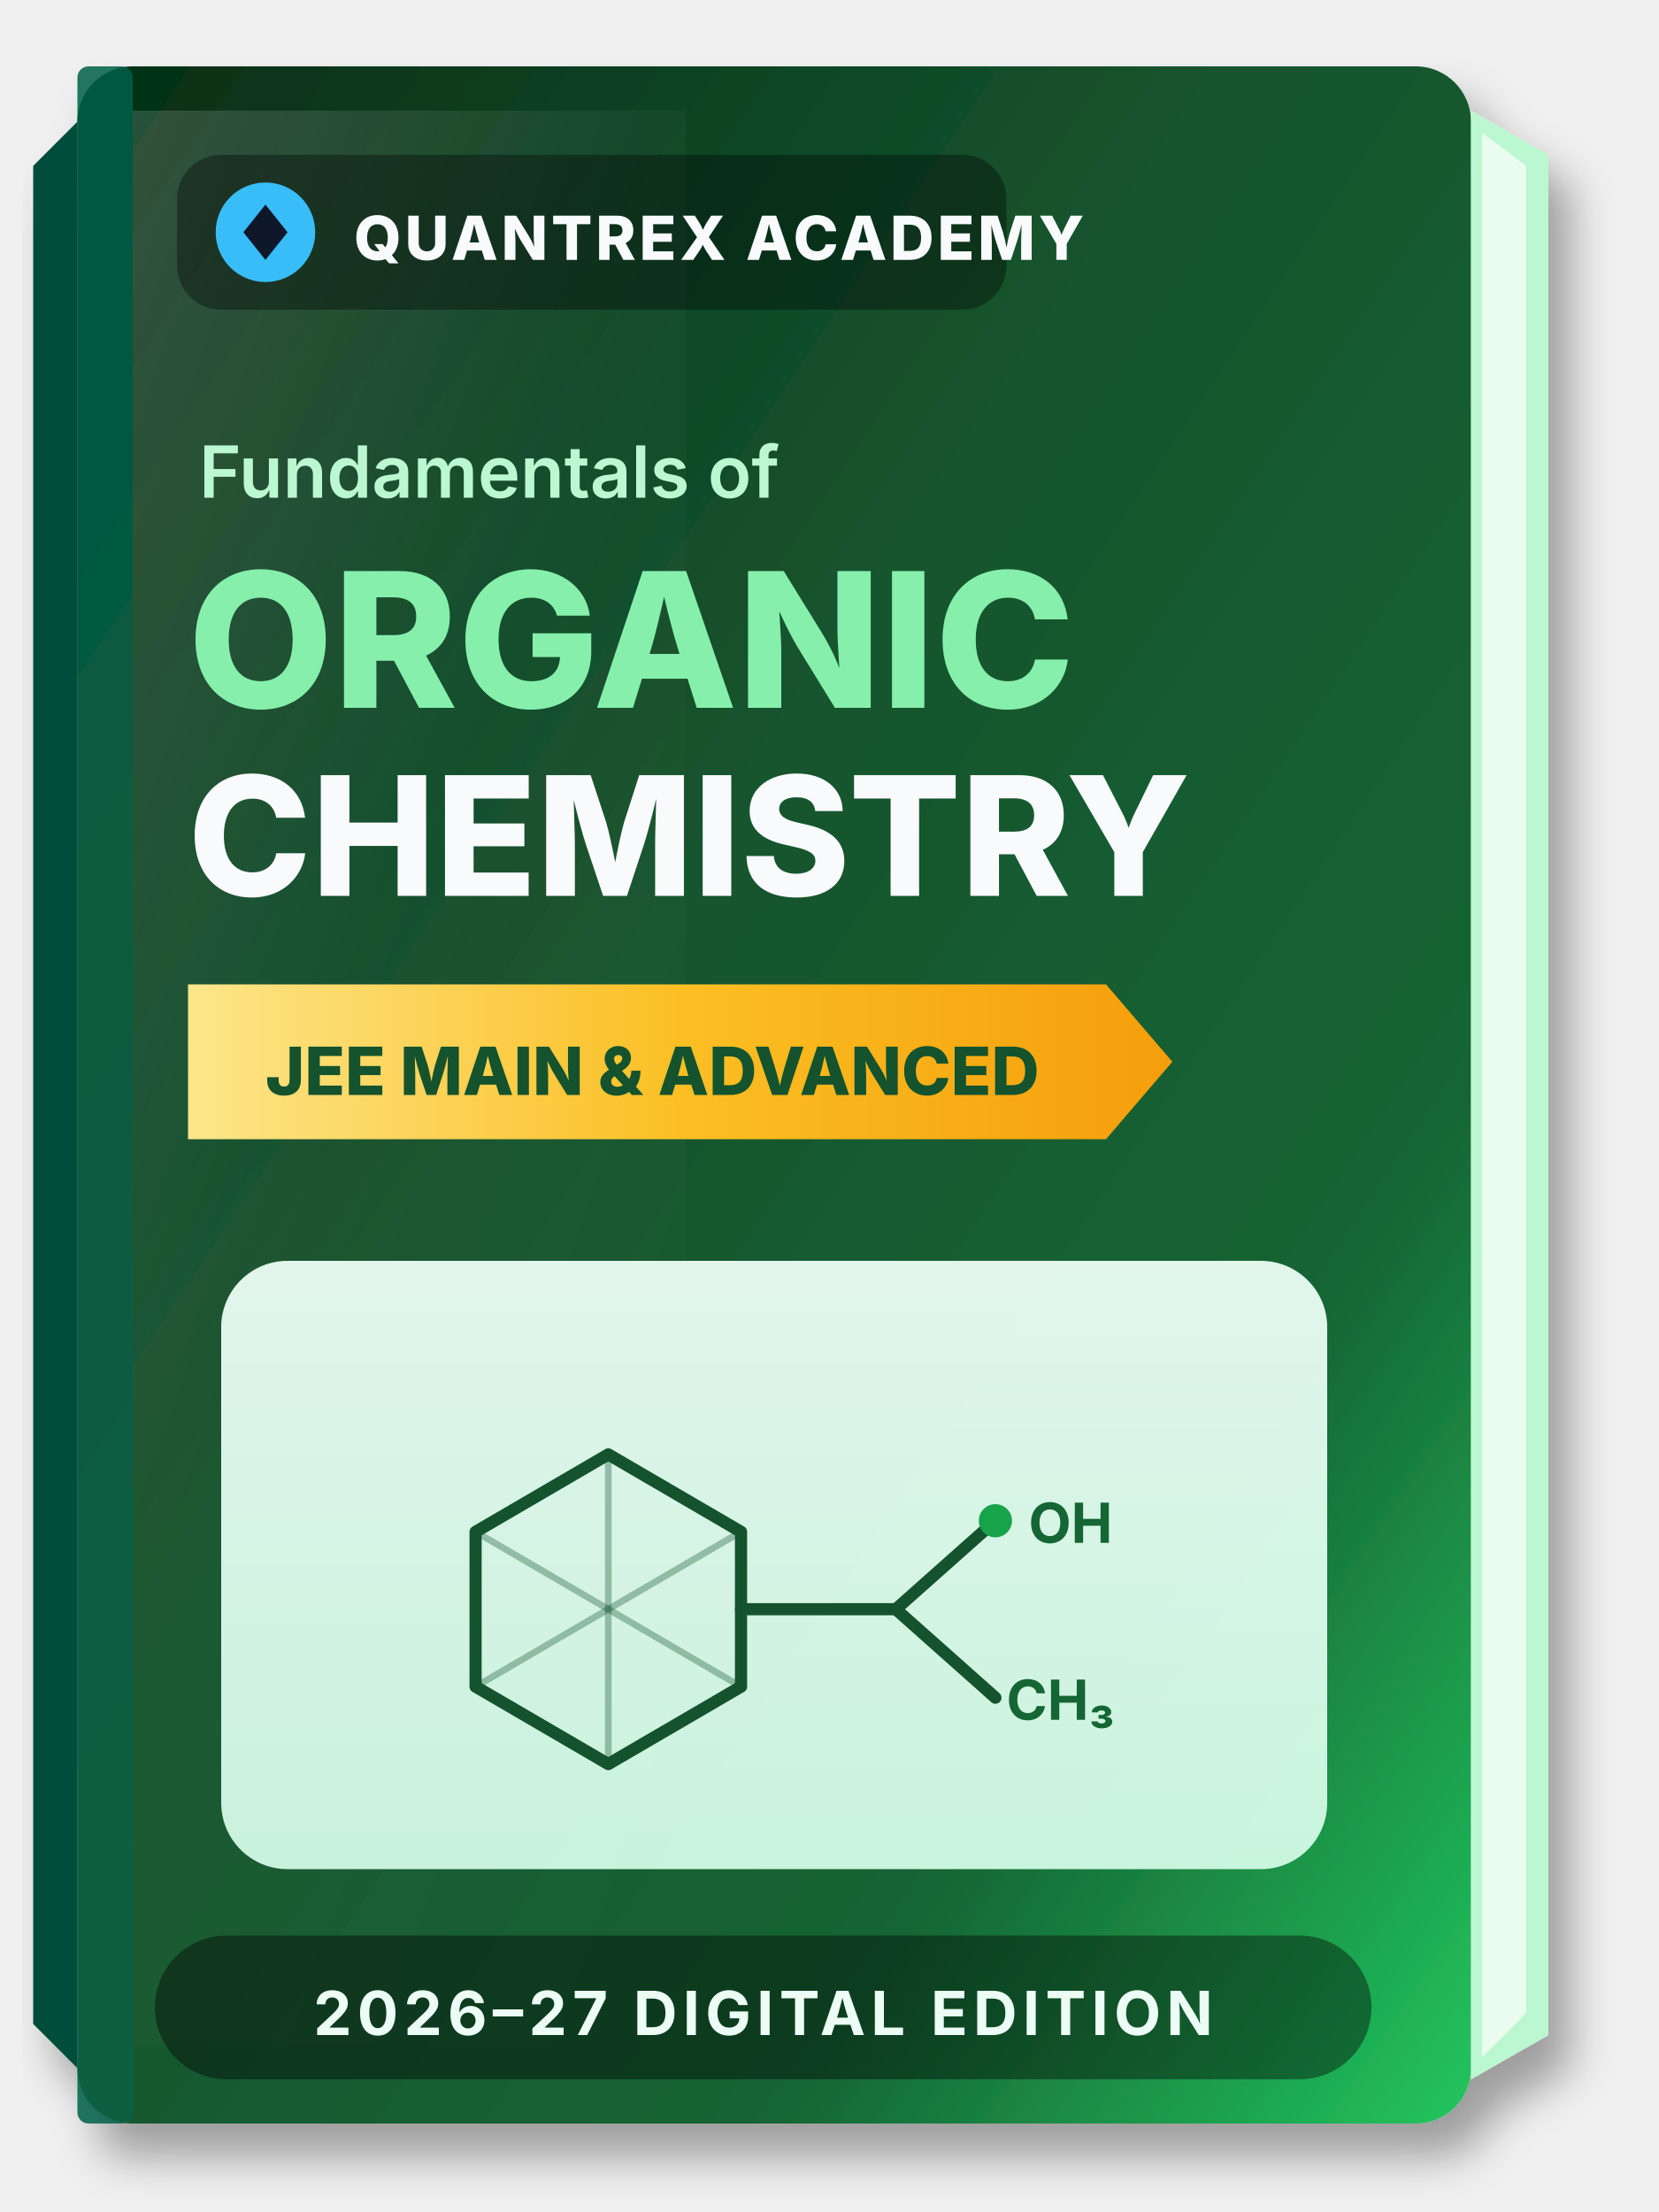
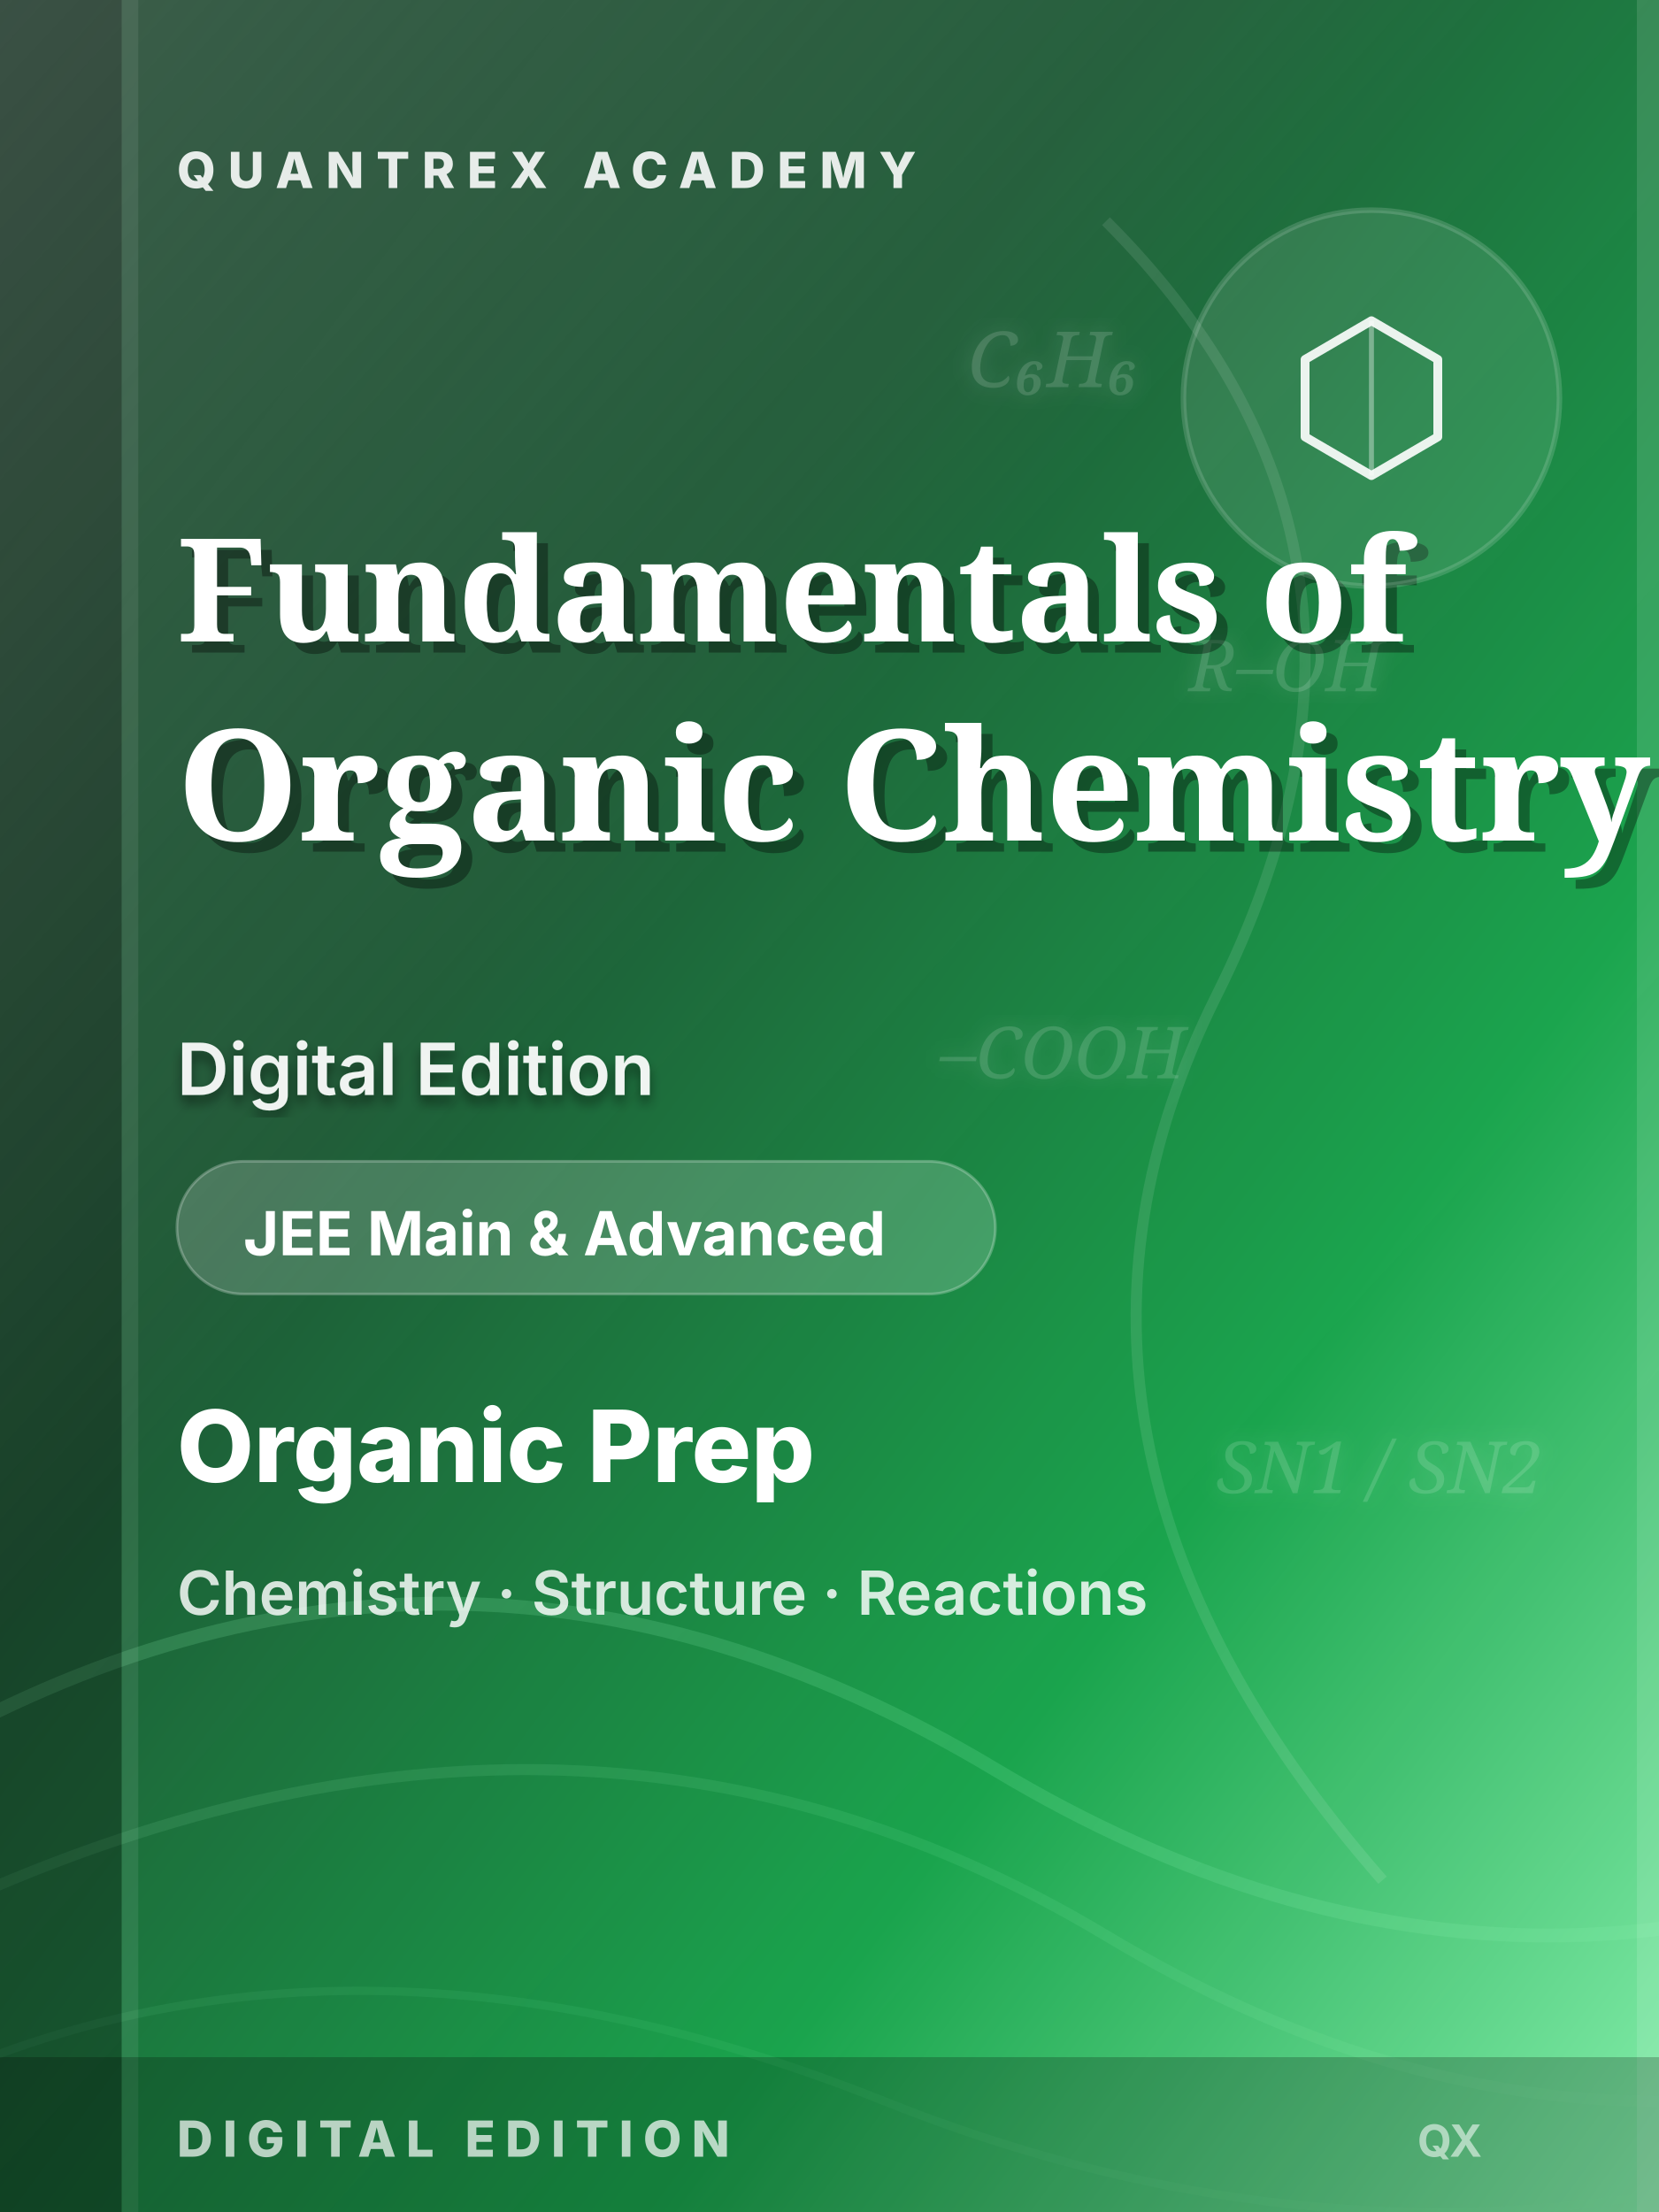
- <svg xmlns="http://www.w3.org/2000/svg" viewBox="0 0 300 400" width="300" height="400" role="img" aria-label="Fundamentals of Organic Chemistry — Quantrex Academy">
+ <svg xmlns="http://www.w3.org/2000/svg" viewBox="0 0 300 400" width="300" height="400" role="img" aria-label="Fundamentals of Organic Chemistry">
  <defs>
-     <linearGradient id="orgBg" x1="0%" y1="0%" x2="100%" y2="100%">
+     <linearGradient id="org-bg" x1="0%" y1="0%" x2="100%" y2="100%">
      <stop offset="0%" stop-color="#052e16" />
-       <stop offset="40%" stop-color="#14532d" />
-       <stop offset="75%" stop-color="#166534" />
-       <stop offset="100%" stop-color="#22c55e" />
+       <stop offset="35%" stop-color="#14532d" />
+       <stop offset="70%" stop-color="#16a34a" />
+       <stop offset="100%" stop-color="#86efac" />
    </linearGradient>
-     <linearGradient id="orgPanel" x1="0%" y1="0%" x2="0%" y2="100%">
-       <stop offset="0%" stop-color="#ecfdf5" />
-       <stop offset="100%" stop-color="#d1fae5" />
-     </linearGradient>
-     <linearGradient id="orgGold" x1="0%" y1="0%" x2="100%" y2="0%">
-       <stop offset="0%" stop-color="#fde68a" />
-       <stop offset="50%" stop-color="#fbbf24" />
-       <stop offset="100%" stop-color="#f59e0b" />
-     </linearGradient>
-     <linearGradient id="orgGloss" x1="0%" y1="0%" x2="80%" y2="100%">
-       <stop offset="0%" stop-color="rgba(255,255,255,0.28)" />
-       <stop offset="50%" stop-color="rgba(255,255,255,0.05)" />
+     <linearGradient id="org-gloss" x1="0%" y1="0%" x2="80%" y2="100%">
+       <stop offset="0%" stop-color="rgba(255,255,255,0.22)" />
+       <stop offset="45%" stop-color="rgba(255,255,255,0.04)" />
      <stop offset="100%" stop-color="rgba(255,255,255,0)" />
    </linearGradient>
-     <filter id="orgShadow" x="-10%" y="-5%" width="120%" height="120%">
-       <feDropShadow dx="4" dy="6" stdDeviation="4" flood-color="rgba(0,0,0,0.35)" />
+     <filter id="org-glow" x="-20%" y="-20%" width="140%" height="140%">
+       <feGaussianBlur stdDeviation="1.8" result="b" />
+       <feMerge>
+         <feMergeNode in="b" />
+         <feMergeNode in="SourceGraphic" />
+       </feMerge>
+     </filter>
+     <filter id="org-emboss">
+       <feDropShadow dx="0" dy="1.5" stdDeviation="1" flood-color="rgba(0,0,0,0.45)" />
    </filter>
  </defs>
-   <g filter="url(#orgShadow)">
-     <rect x="14" y="12" width="252" height="372" rx="10" fill="url(#orgBg)" />
-     <path d="M14 22 L6 30 L6 366 L14 374 Z" fill="#064e3b" />
-     <rect x="14" y="12" width="10" height="372" rx="2" fill="#065f46" opacity="0.85" />
-     <path d="M266 20 L280 28 L280 368 L266 376 Z" fill="#bbf7d0" />
-     <path d="M268 24 L276 30 L276 364 L268 372 Z" fill="#f0fdf4" opacity="0.9" />
+   <rect width="300" height="400" fill="url(#org-bg)" />
+   <path d="M-20 320 Q80 260 180 320 T380 320" stroke="#86efac" stroke-opacity="0.18" stroke-width="2.5" fill="none" />
+   <path d="M-20 350 Q100 290 200 350 T400 350" stroke="#86efac" stroke-opacity="0.12" stroke-width="2" fill="none" />
+   <path d="M-20 380 Q60 340 160 380 T360 380" stroke="#86efac" stroke-opacity="0.08" stroke-width="1.5" fill="none" />
+   <path d="M200 40 Q260 100 220 180 Q180 260 250 340" stroke="rgba(255,255,255,0.1)" stroke-width="2" fill="none" />
+   <text x="175" y="70" fill="rgba(255,255,255,0.14)" font-family="Georgia,serif" font-size="14" font-style="italic" filter="url(#org-glow)">C₆H₆</text>
+   <text x="215" y="125" fill="rgba(255,255,255,0.14)" font-family="Georgia,serif" font-size="13" font-style="italic" filter="url(#org-glow)">R–OH</text>
+   <text x="170" y="195" fill="rgba(255,255,255,0.14)" font-family="Georgia,serif" font-size="13" font-style="italic" filter="url(#org-glow)">–COOH</text>
+   <text x="220" y="270" fill="rgba(255,255,255,0.14)" font-family="Georgia,serif" font-size="13" font-style="italic" filter="url(#org-glow)">SN1 / SN2</text>
+   <rect x="0" y="0" width="22" height="400" fill="rgba(0,0,0,0.32)" />
+   <rect x="22" y="0" width="3" height="400" fill="rgba(255,255,255,0.08)" />
+   <rect x="296" y="0" width="4" height="400" fill="rgba(255,255,255,0.12)" />
+   <rect x="0" y="0" width="300" height="400" fill="url(#org-gloss)" />
+   <text x="32" y="34" fill="rgba(255,255,255,0.88)" font-family="Inter,Arial,sans-serif" font-size="9" font-weight="800" letter-spacing="2.2">QUANTREX ACADEMY</text>
+   <text x="34" y="118" fill="rgba(0,0,0,0.35)" font-family="Literata,Georgia,serif" font-size="26" font-weight="700">Fundamentals of</text>
+   <text x="32" y="116" fill="#ffffff" font-family="Literata,Georgia,serif" font-size="26" font-weight="700">Fundamentals of</text>
+   <text x="34" y="154" fill="rgba(0,0,0,0.35)" font-family="Literata,Georgia,serif" font-size="28" font-weight="700">Organic Chemistry</text>
+   <text x="32" y="152" fill="#ffffff" font-family="Literata,Georgia,serif" font-size="28" font-weight="700">Organic Chemistry</text>
+   <text x="32" y="198" fill="rgba(255,255,255,0.92)" font-family="Inter,Arial,sans-serif" font-size="13" font-weight="600" filter="url(#org-emboss)">Digital Edition</text>
+   <rect x="32" y="210" width="148" height="24" rx="12" fill="rgba(255,255,255,0.18)" stroke="rgba(255,255,255,0.25)" stroke-width="0.5" />
+   <text x="44" y="227" fill="#fff" font-family="Inter,Arial,sans-serif" font-size="11" font-weight="700">JEE Main &amp; Advanced</text>
+   <text x="32" y="268" fill="#fff" font-family="Inter,Arial,sans-serif" font-size="18" font-weight="800">Organic Prep</text>
+   <text x="32" y="292" fill="rgba(255,255,255,0.82)" font-family="Inter,Arial,sans-serif" font-size="11" font-weight="600">Chemistry · Structure · Reactions</text>
+   <circle cx="248" cy="72" r="34" fill="rgba(255,255,255,0.1)" stroke="rgba(255,255,255,0.15)" stroke-width="1" />
+   <g transform="translate(248,72)" stroke="rgba(255,255,255,0.9)" stroke-width="1.6" fill="none" stroke-linejoin="round">
+     <polygon points="0,-14 12,-7 12,7 0,14 -12,7 -12,-7" />
+     <line x1="0" y1="-14" x2="0" y2="14" stroke-width="0.9" opacity="0.4" />
  </g>
-   <rect x="24" y="20" width="100" height="350" fill="url(#orgGloss)" opacity="0.55" />
-   <rect x="32" y="28" width="150" height="28" rx="8" fill="rgba(0,0,0,0.35)" />
-   <circle cx="48" cy="42" r="9" fill="#38bdf8" />
-   <path d="M44 42 L48 37 L52 42 L48 47 Z" fill="#0f172a" />
-   <text x="64" y="47" font-family="Inter,Segoe UI,Arial,sans-serif" font-size="11" font-weight="800" fill="#f8fafc" letter-spacing="0.6">QUANTREX ACADEMY</text>
-   <text x="36" y="90" font-family="Inter,Segoe UI,Arial,sans-serif" font-size="13" fill="#bbf7d0" font-weight="600">Fundamentals of</text>
-   <text x="34" y="128" font-family="Kanit,Inter,Segoe UI,Arial,sans-serif" font-size="34" font-weight="800" fill="#86efac">ORGANIC</text>
-   <text x="34" y="162" font-family="Kanit,Inter,Segoe UI,Arial,sans-serif" font-size="30" font-weight="800" fill="#f8fafc">CHEMISTRY</text>
-   <path d="M34 178 L200 178 L212 192 L200 206 L34 206 Z" fill="url(#orgGold)" />
-   <text x="48" y="198" font-family="Inter,Segoe UI,Arial,sans-serif" font-size="12" font-weight="800" fill="#14532d">JEE MAIN &amp; ADVANCED</text>
-   <rect x="40" y="228" width="200" height="110" rx="12" fill="url(#orgPanel)" opacity="0.95" />
-   <g transform="translate(70,255)" stroke="#14532d" stroke-width="2.2" fill="none" stroke-linecap="round" stroke-linejoin="round">
-     <polygon points="40,8 64,22 64,50 40,64 16,50 16,22" />
-     <line x1="40" y1="8" x2="40" y2="64" stroke-width="1.2" opacity="0.35" />
-     <line x1="64" y1="22" x2="16" y2="50" stroke-width="1.2" opacity="0.35" />
-     <line x1="64" y1="50" x2="16" y2="22" stroke-width="1.2" opacity="0.35" />
-     <line x1="64" y1="36" x2="92" y2="36" />
-     <line x1="92" y1="36" x2="110" y2="20" />
-     <circle cx="110" cy="20" r="3" fill="#16a34a" stroke="none" />
-     <text x="116" y="24" font-family="Inter,Arial,sans-serif" font-size="10" fill="#166534" stroke="none" font-weight="700">OH</text>
-     <line x1="92" y1="36" x2="110" y2="52" />
-     <text x="112" y="56" font-family="Inter,Arial,sans-serif" font-size="10" fill="#166534" stroke="none" font-weight="700">CH₃</text>
-   </g>
-   <rect x="28" y="350" width="220" height="26" rx="13" fill="rgba(0,0,0,0.4)" />
-   <text x="138" y="368" text-anchor="middle" font-family="Inter,Segoe UI,Arial,sans-serif" font-size="11" font-weight="700" fill="#ecfdf5" letter-spacing="1">2026–27 DIGITAL EDITION</text>
+   <rect x="0" y="372" width="300" height="28" fill="rgba(0,0,0,0.22)" />
+   <text x="32" y="390" fill="rgba(255,255,255,0.7)" font-family="Inter,Arial,sans-serif" font-size="9" font-weight="800" letter-spacing="1.8">DIGITAL EDITION</text>
+   <text x="268" y="390" text-anchor="end" fill="rgba(255,255,255,0.55)" font-family="Inter,Arial,sans-serif" font-size="8" font-weight="700">QX</text>
</svg>
